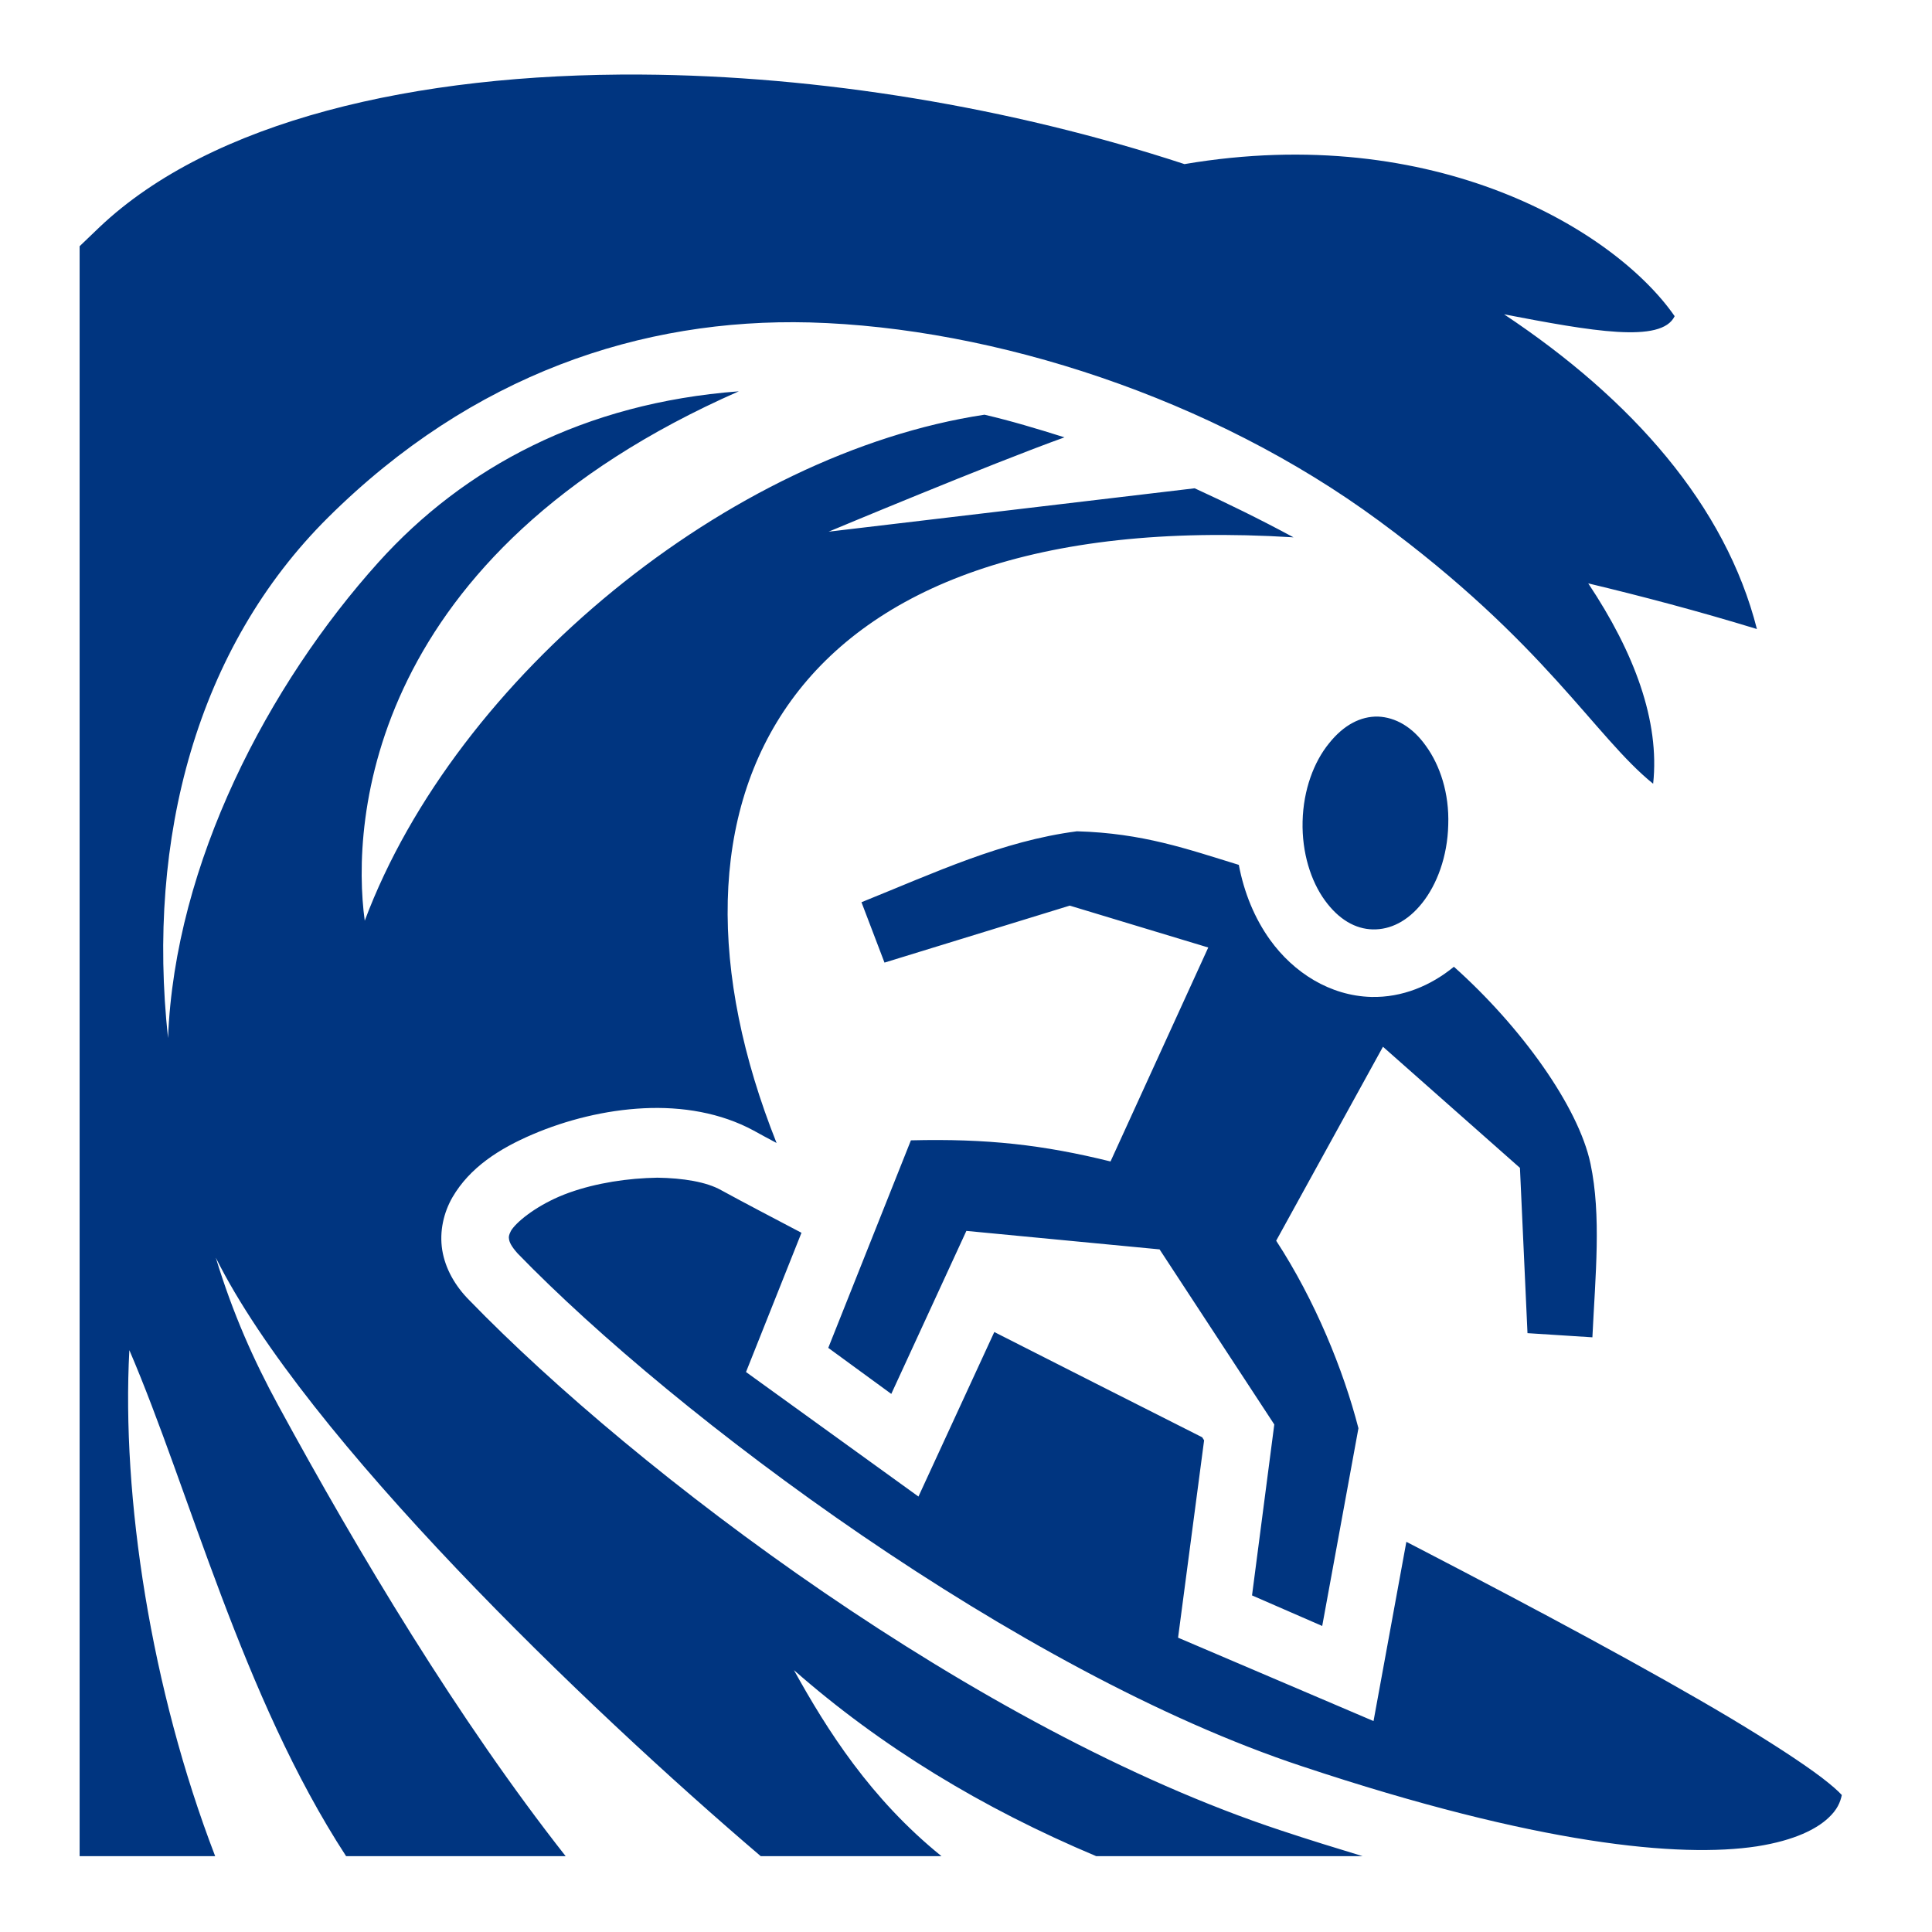
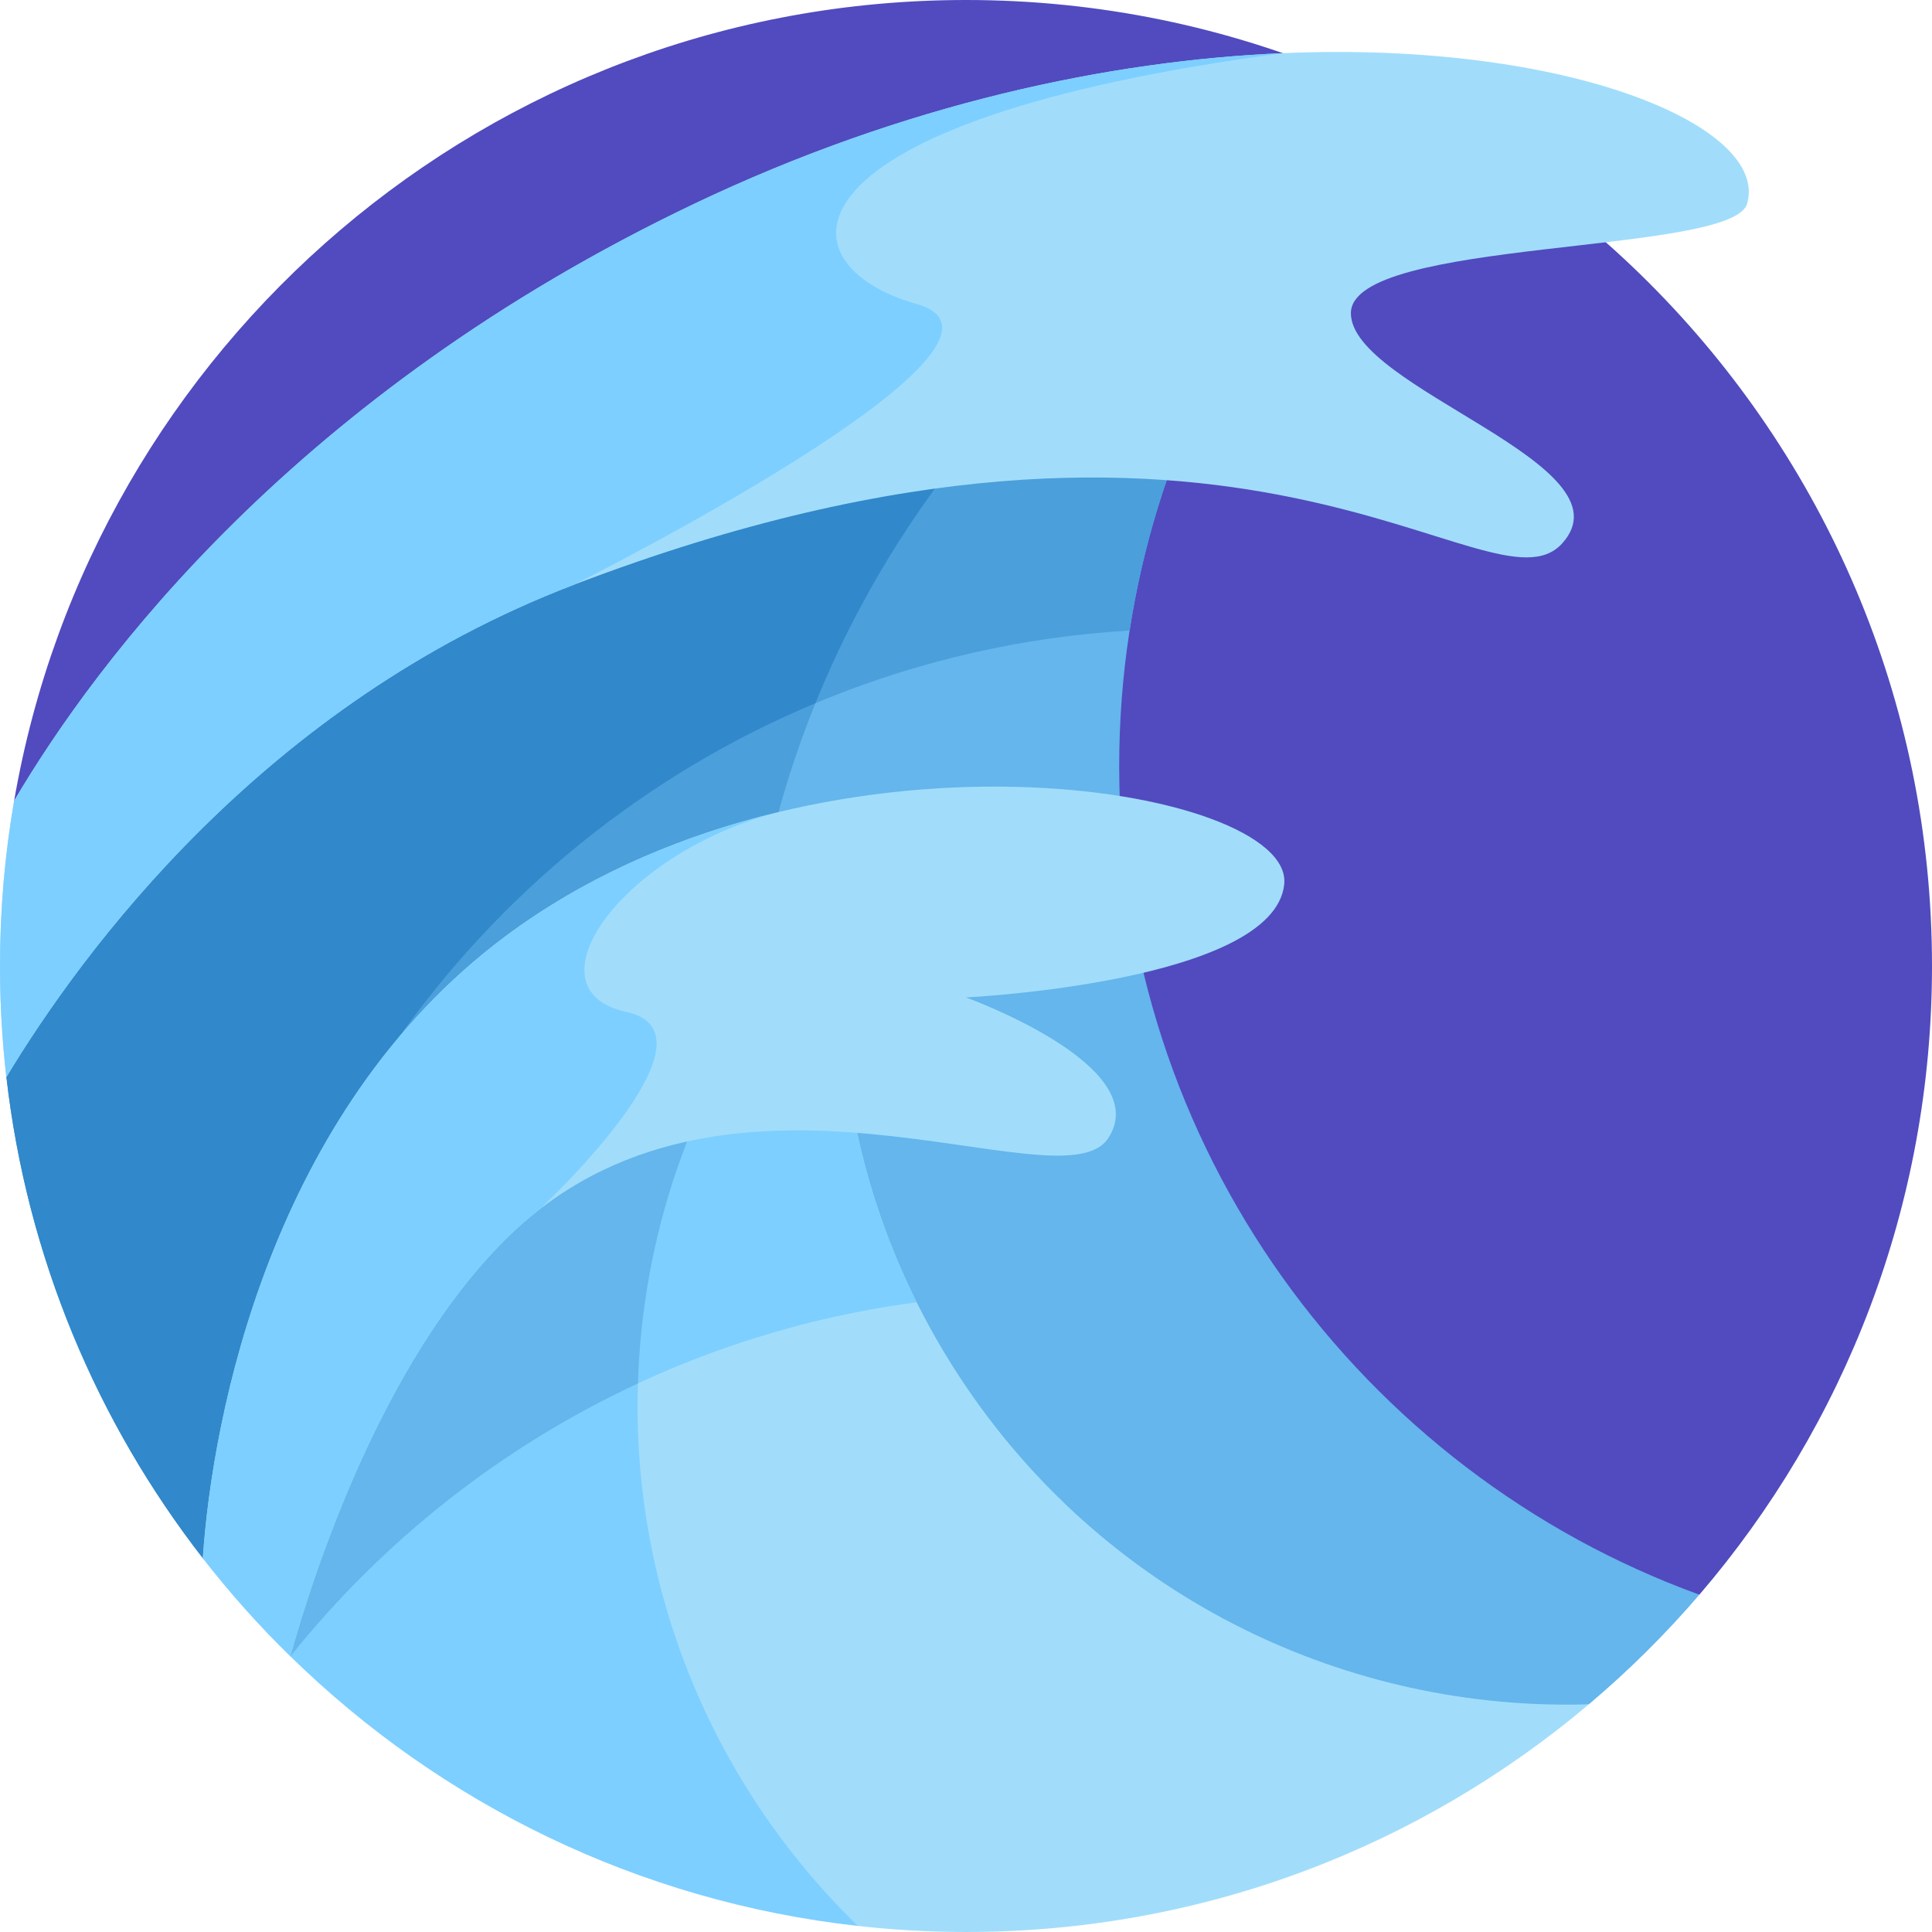
- <svg xmlns="http://www.w3.org/2000/svg" viewBox="0 0 512 512" style="height: 512px; width: 512px;">
-   <g class="" transform="translate(0,0)" style="">
-     <path d="M169.9 19.76C109.8 19.4 56.01 32.11 26.37 60.2c-1.81 1.71-3.56 3.39-5.27 5.05V491.9h35.92c-17.04-44.3-24.83-95.2-22.74-134.1 15.94 37.1 29.87 91.8 57.44 134.1h58.18c-28.4-36.1-54.81-80.2-76.19-119.5-6.47-11.9-11.98-24.2-16.52-39.1 23.69 47.6 98.31 119.3 144.41 158.6h47.9c-18.8-15.2-30.3-33.4-39.1-49.3 23.1 20.3 49.9 36.6 80.1 49.3h70.6c-6.9-2.1-14.1-4.3-21.6-6.8-80.6-26.6-171-95-215.1-140.5-3.8-3.8-6.4-8.4-7.2-13.3-.8-5 .4-10 2.7-14 4.6-7.9 12.4-12.9 21.3-16.7 8.9-3.8 19.2-6.4 29.4-6.9s20.4 1.2 29.1 5.9c2 1.1 4 2.2 6.1 3.3-35.9-90.1.5-169 137-160.5-8.9-4.8-17.7-9.1-26.2-13l-97 11.5s43-18 62.5-25c-7.3-2.3-14.3-4.4-21.2-6-67.5 10.2-140 69.4-164.24 134.1-3.66-26.7 1.12-97.2 99.14-140.3-41 3.1-72.8 20.1-95.5 45.3-29.16 32.4-53.97 79.7-55.77 126.1-5.74-53 7.68-103.5 42.45-138C125.2 99.19 170 84.29 214.6 85.45 263.5 86.8 321.3 105.5 365.4 138c44.1 32.4 57.2 57.2 72.7 69.7 1.8-16.6-5-34.8-17.2-53.1 14.2 3.4 29 7.3 44.7 12.1-8.3-32.7-33-60.8-67-83.4 23.2 4.45 41.7 7.77 45.2.49-15.8-22.75-63.6-51.55-129.9-40.3-46.2-15.15-97-23.44-144-23.73zM365.2 189.9c-4.6-.1-9.1 2.2-13 7.1-4 4.9-6.8 12.3-7 20.7-.2 8.3 2.2 15.8 5.9 20.9 3.7 5.1 8.1 7.6 12.7 7.7 4.6.1 9.2-2.1 13.1-7 3.9-4.9 6.7-12.3 6.9-20.7.3-8.4-2.2-15.8-5.9-20.9-3.6-5.1-8.1-7.6-12.7-7.8zm-79.8 30.4c-19.9 2.6-37.5 10.9-57.1 18.8l6.1 16 49.1-15.1 36.7 11.1-25.9 56.7c-17.8-4.4-32.7-6.1-52.9-5.6l-21.9 55 16.7 12.2 19.9-43.2 51.2 4.9 30.4 46.4-5.9 45.3 18.6 8.1 9.6-52.4c-4-15.5-11.5-33.9-21.8-49.7l28.3-51.4 36.3 32.1 2 43.8 17.2 1.1c.8-16.6 2.4-32.2-.5-46-3.2-15.2-18.5-36.4-36.2-52.2-6.1 5-13.7 8.2-21.9 8-11-.3-20.6-6.5-26.8-15.1-4.1-5.7-6.9-12.5-8.3-19.9-13.7-4.2-25.4-8.4-42.9-8.9zm-111.2 91.8c-.9 0-1.9.1-2.9.1-7.9.4-16.3 2-23.1 4.9-6.7 2.9-11.5 6.9-12.8 9.1-.6 1.2-.6 1.6-.5 2.2.1.7.5 1.8 2.3 3.8 41.7 43 132.3 110.9 207.9 135.9 62.5 20.8 100.1 24.3 120.5 21.2 10.2-1.6 15.9-4.7 18.9-7.5 2.4-2.2 3.2-4.2 3.6-6.1-1-1.1-2.7-2.6-5.3-4.6-5.4-4.1-13.9-9.6-24.4-15.9-21-12.5-50.4-28.3-82.6-45-1-.5-2.1-1.1-3.1-1.6l-8.7 47.5-51.8-22.1 6.9-52.3-.5-.8c-18.8-9.5-37.4-18.9-55.1-27.9l-20.1 43.6-45.7-33 14.7-36.9c-7.6-4-14.9-7.8-21.3-11.3-3.9-2.2-10.1-3.2-16.9-3.3z" fill="#003580" fill-opacity="1" />
+ <svg xmlns="http://www.w3.org/2000/svg" id="Capa_1" enable-background="new 0 0 512 512" height="512" viewBox="0 0 512 512" width="512">
+   <g>
+     <g>
+       <path d="m450.354 422.61c38.422-44.778 61.646-102.979 61.646-166.61 0-141.385-114.615-256-256-256-126.46 0-231.489 91.699-252.257 212.228.209.643 68.546 210.382 446.611 210.382z" fill="#514bbf" />
+     </g>
+     <g>
+       <path d="m296.598 203.088c0-48.259 14.64-93.099 39.721-130.32 0 0-258.598 25.795-334.626 212.651.002.021.005.041.008.061.096.146.53.804 1.319 1.914 13.214 18.601 140.647 227.606 418.045 164.265 10.521-8.886 20.322-18.599 29.289-29.049-89.69-32.588-153.756-118.571-153.756-219.522z" fill="#64b6ec" />
+     </g>
+     <g>
+       <path d="m299.361 167.088c5.342-34.519 18.241-66.541 36.959-94.319 0 0-258.598 25.795-334.626 212.651.002.021.005.041.008.061.096.146.53.804 1.319 1.914 4.87 6.854 25.256 39.57 62.941 74.983 25.922-107.485 119.655-188.515 233.399-195.29z" fill="#4b9fdb" />
+     </g>
+     <g>
+       <path d="m275.193 471.551c-80.695-79.464-103.315-205.421-47.29-310.429 25.529-47.848 63.764-84.562 108.322-108.198 0 0-247.839 43.639-334.531 232.499 5.463 47.731 24.052 91.471 52.065 127.523.55.402 80.711 58.705 221.434 58.605z" fill="#4b9fdb" />
+     </g>
+     <g>
+       <path d="m216.098 186.348c3.453-8.517 7.382-16.937 11.805-25.226 25.529-47.848 63.764-84.562 108.322-108.198 0 0-247.839 43.639-334.531 232.499 5.463 47.731 24.052 91.471 52.065 127.523.079.058 1.816 1.32 5.136 3.429 2.478-103.713 66.639-192.142 157.203-230.027z" fill="#3188ca" />
+     </g>
+     <g>
+       <path d="m256.072 367.559c-22.323-32.854-33.097-70.153-33.239-107.095 0 0-140.622 25.066-145.894 178.468l150.416 71.463c9.406 1.048 18.959 1.605 28.645 1.605 62.904 0 120.497-22.701 165.066-60.341-63.517 1.933-126.635-27.645-164.994-84.1z" fill="#a1ddfb" />
+     </g>
+     <g>
+       <path d="m76.955 438.939c40.247-50.228 99.025-84.958 165.976-93.816-13.43-26.926-19.987-55.901-20.098-84.66 0 0-140.622 25.066-145.894 178.468z" fill="#7dcfff" />
+     </g>
+     <g>
+       <path d="m169.403 359.495c2.676-39.63 17.185-75.641 39.845-104.817 0 0-139.037 37.518-132.309 184.253 39.751 38.916 92.127 64.974 150.419 71.465-39.116-37.975-61.916-92.247-57.955-150.901z" fill="#7dcfff" />
+     </g>
+     <g>
+       <path d="m76.952 438.944c24.579-30.676 56.07-55.568 92.116-72.32.073-2.37.174-4.744.335-7.129 2.676-39.63 17.185-75.641 39.845-104.817 0 0-139.037 37.518-132.309 184.253.004.005.008.009.013.013z" fill="#64b6ec" />
+     </g>
+     <g>
+       <path d="m463 54c-4 13.667-105 9-105 29s75 40 56 61-84-57-262 11c-82.2 31.41-130.45 97.49-150.32 130.45-1.11-9.66-1.68-19.49-1.68-29.45 0-14.93 1.28-29.56 3.74-43.78 21.85-37.05 74.71-107.92 180.26-158.22 55.91-26.64 110.27-37.94 155.95-39.91 76.06-3.28 129.01 19.547 123.05 39.91z" fill="#a1ddfb" />
+     </g>
+     <g>
+       <path d="m133.667 248.333c-61.758 46.192-77.379 126.772-79.917 164.607 7.137 9.185 14.89 17.866 23.189 25.992 6.286-22.553 24.218-77.693 56.728-110.203 58.127-58.127 147.464-8.056 160-27.062 12.666-19.205-37.667-37.334-37.667-37.334s81.667-4 84.333-30c2.667-26-124.43-47.509-206.666 14z" fill="#a1ddfb" />
+     </g>
+     <g>
+       <path d="m242.931 80.569c-37.069-10.431-37.931-48.569 97.019-66.479-45.68 1.97-100.04 13.27-155.95 39.91-105.55 50.3-158.41 121.17-180.26 158.22-2.46 14.22-3.74 28.85-3.74 43.78 0 9.96.57 19.79 1.68 29.45 19.87-32.96 68.12-99.04 150.32-130.45 0 0 128-64 90.931-74.431z" fill="#7dcfff" />
+     </g>
+     <g>
+       <path d="m206.278 215.218c-25.184 6.063-50.517 16.589-72.612 33.115-61.757 46.192-77.378 126.772-79.916 164.607 7.137 9.185 14.89 17.866 23.189 25.992 6.286-22.553 24.218-77.693 56.728-110.203 3.022-3.022 6.133-5.737 9.31-8.199l-.001-.014s50.025-46.517 23.025-52.346c-26.993-5.828-1.515-42.149 40.277-52.952z" fill="#7dcfff" />
+     </g>
  </g>
</svg>
